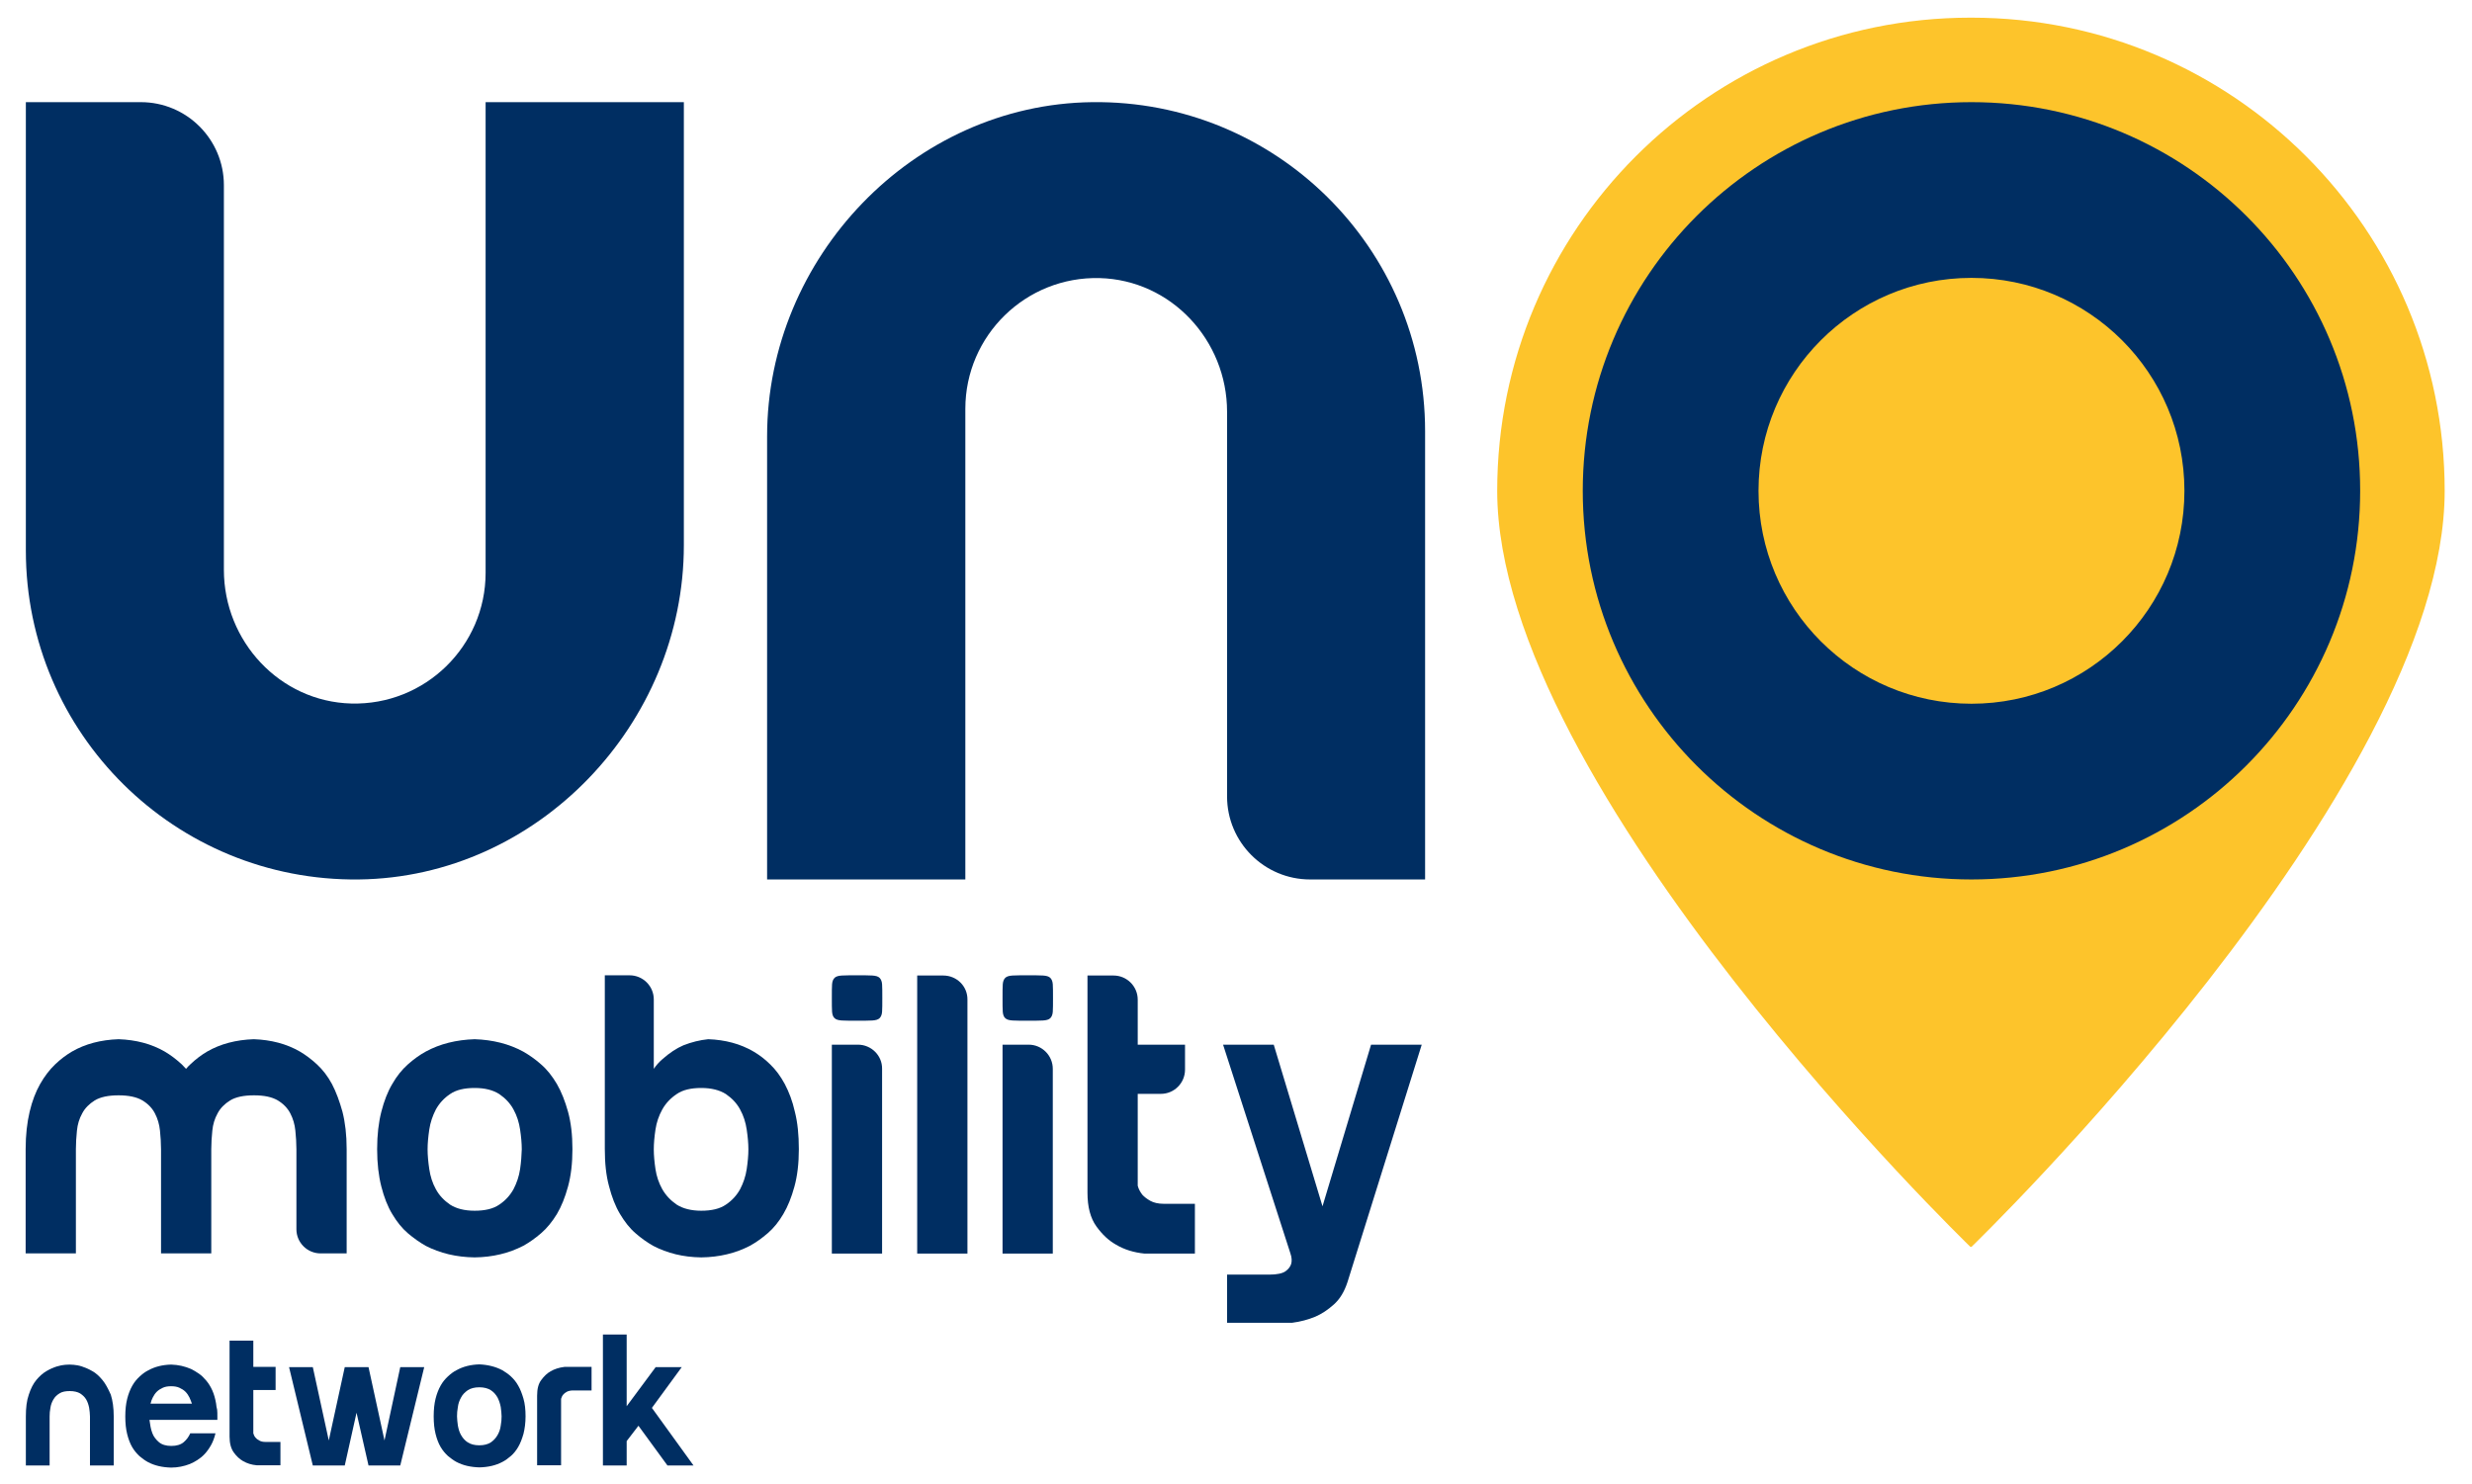
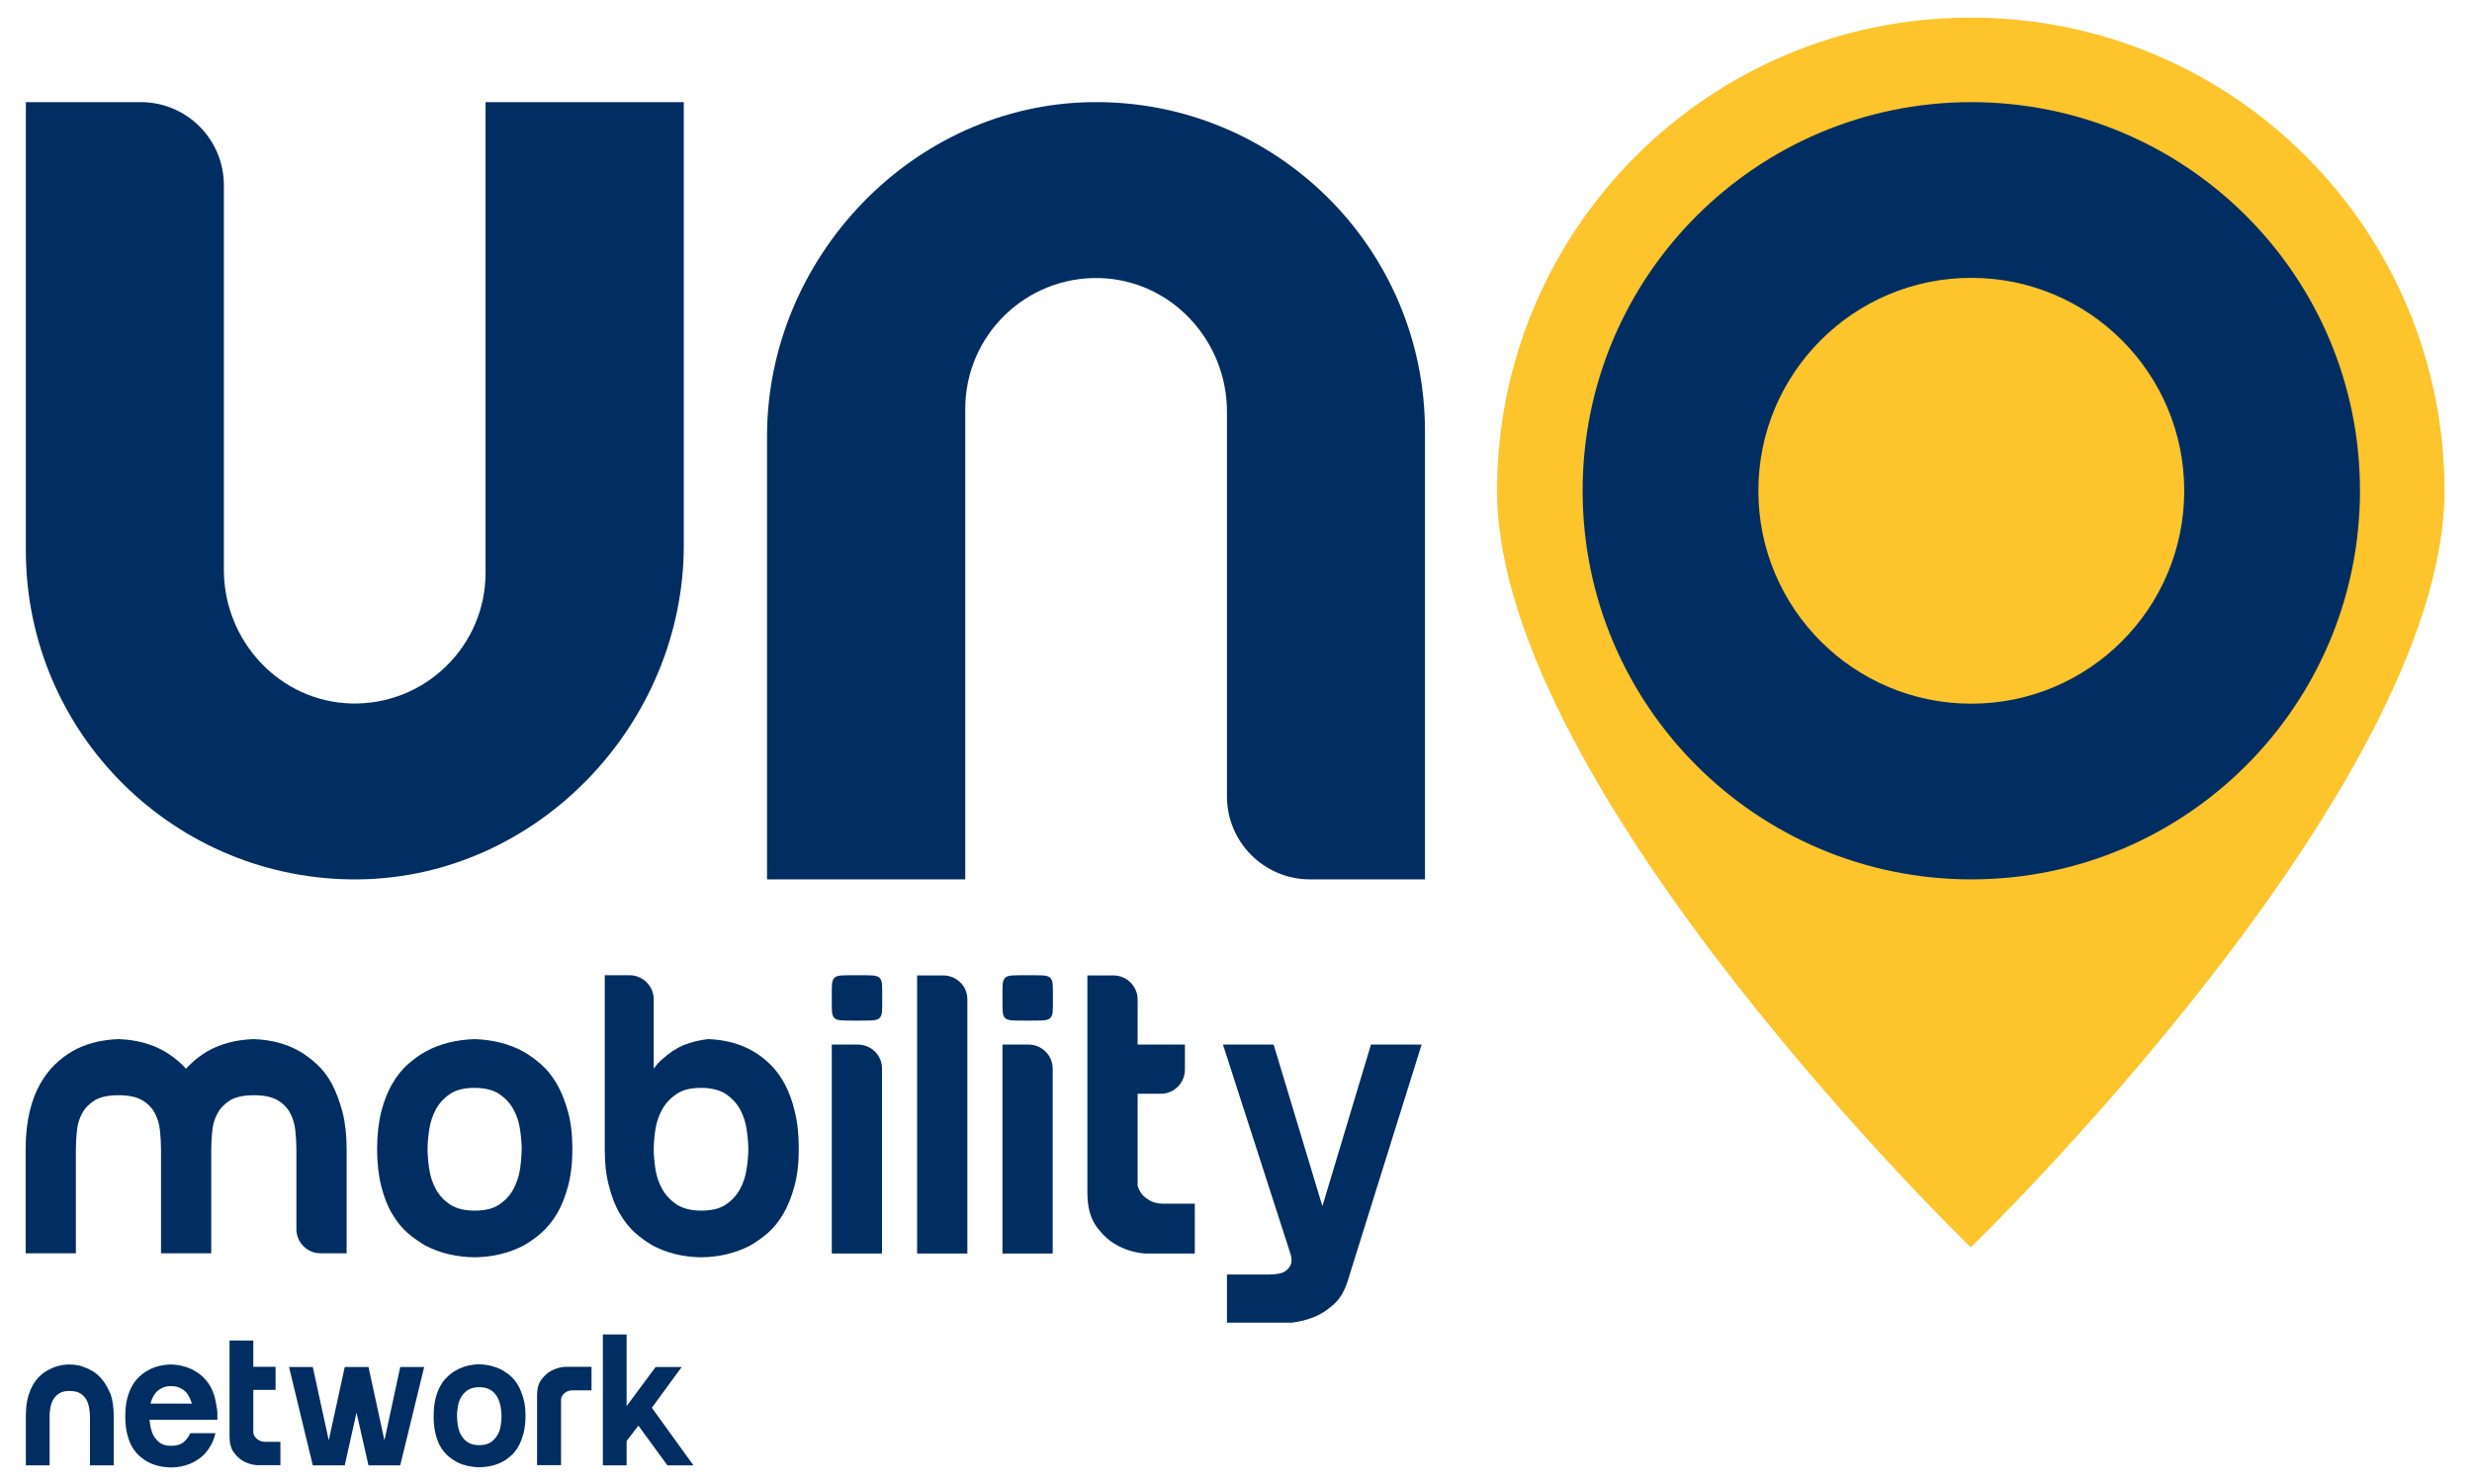
- <svg xmlns="http://www.w3.org/2000/svg" version="1.1" id="Livello_1" x="0px" y="0px" viewBox="0 0 1175.9 705.6" style="enable-background:new 0 0 1175.9 705.6;" xml:space="preserve">
-   <style type="text/css">
- 	.st0{fill:#002E62;}
- 	.st1{fill:#FDC42B;}
- </style>
-   <path class="st0" d="M364.9,418.4l0-210.8c0-85,69.5-158,154.6-159c87.3-1.1,158.4,69.4,158.4,156.5v213.3h-54.7  c-21.8,0-39.5-17.7-39.5-39.5v-183c0-34-26.6-62.7-60.6-63.6c-35.1-0.9-63.9,27.3-63.9,62.2v223.9H364.9z" />
-   <path class="st0" d="M325.3,48.6v210.8c0,85-69.5,158-154.6,159C83.4,419.4,12.3,349,12.3,261.9V48.6H67c21.8,0,39.5,17.7,39.5,39.5  l0,183c0,34,26.6,62.7,60.6,63.6c35.1,0.9,63.9-27.3,63.9-62.2V48.6H325.3z" />
-   <g>
-     <path class="st0" d="M157.9,515.7c-2-3.7-4.4-6.8-7.1-9.3c-2.7-2.5-5.4-4.5-8.1-6.1c-6.4-3.7-13.7-5.6-22-5.9   c-8.4,0.3-15.8,2.2-22.2,5.9c-2.7,1.6-5.4,3.6-8,6.1c-0.7,0.6-1.3,1.3-2,2.1c-0.7-0.7-1.3-1.4-2-2.1c-2.7-2.5-5.4-4.5-8.1-6.1   c-6.4-3.7-13.7-5.6-22-5.9c-8.4,0.3-15.8,2.2-22.2,5.9c-2.7,1.6-5.4,3.6-8,6.1c-2.6,2.5-5,5.6-7.1,9.3c-2.1,3.7-3.8,8.1-5,13.2   c-1.2,5.1-1.9,11-1.9,17.8v49.6h23.9v-49.6c0-2.9,0.2-5.8,0.5-8.8c0.3-3,1.1-5.7,2.5-8.2c1.3-2.5,3.3-4.5,6-6.2   c2.7-1.6,6.4-2.4,11.3-2.4c4.8,0,8.6,0.8,11.3,2.4c2.7,1.6,4.7,3.7,6,6.2c1.3,2.5,2.1,5.2,2.4,8.2c0.3,3,0.5,5.9,0.5,8.8v49.6h23.9   v-49.6c0-2.9,0.2-5.8,0.5-8.8c0.3-3,1.1-5.7,2.5-8.2c1.3-2.5,3.3-4.5,6-6.2c2.7-1.6,6.4-2.4,11.3-2.4s8.6,0.8,11.3,2.4   c2.7,1.6,4.7,3.7,6,6.2c1.3,2.5,2.1,5.2,2.4,8.2c0.3,3,0.5,5.9,0.5,8.8v38.1c0,6.4,5.2,11.5,11.5,11.5h12.4v-49.6   c0-6.8-0.7-12.7-2-17.8C161.5,523.9,159.9,519.5,157.9,515.7z" />
-     <path class="st0" d="M264.9,515.7c-2.2-3.7-4.6-6.8-7.5-9.3c-2.8-2.5-5.7-4.5-8.5-6.1c-6.8-3.7-14.5-5.6-23.1-5.9   c-8.8,0.3-16.5,2.2-23.3,5.9c-2.9,1.6-5.7,3.6-8.5,6.1c-2.8,2.5-5.3,5.6-7.4,9.3c-2.2,3.7-3.9,8.1-5.2,13.2c-1.3,5.1-2,11-2,17.8   c0,6.8,0.7,12.7,2,17.8c1.3,5.1,3,9.5,5.2,13.1c2.2,3.7,4.6,6.7,7.4,9.1c2.8,2.4,5.7,4.4,8.5,6c6.8,3.5,14.6,5.4,23.3,5.5   c8.6-0.1,16.3-2,23.1-5.5c2.9-1.6,5.7-3.6,8.5-6c2.8-2.4,5.3-5.5,7.5-9.1c2.2-3.7,3.9-8,5.3-13.1s2.1-11,2.1-17.8   c0-6.8-0.7-12.7-2.1-17.8C268.8,523.9,267.1,519.5,264.9,515.7z M247.4,556.2c-0.5,3.4-1.6,6.6-3.1,9.5c-1.6,2.9-3.8,5.4-6.8,7.4   c-2.9,2-6.8,2.9-11.7,2.9s-8.7-1-11.7-2.9c-2.9-2-5.2-4.4-6.8-7.4c-1.6-2.9-2.6-6.1-3.1-9.5c-0.5-3.4-0.8-6.5-0.8-9.4   c0-2.9,0.3-6,0.8-9.4c0.5-3.4,1.6-6.6,3.1-9.5c1.6-2.9,3.8-5.4,6.8-7.4c2.9-2,6.8-2.9,11.7-2.9s8.7,1,11.7,2.9   c2.9,2,5.2,4.4,6.8,7.4c1.6,2.9,2.6,6.1,3.1,9.5c0.5,3.4,0.8,6.5,0.8,9.4C248.1,549.7,247.9,552.8,247.4,556.2z" />
-     <path class="st0" d="M373.3,515.7c-2-3.7-4.3-6.8-6.9-9.3c-2.5-2.5-5.2-4.5-7.9-6.1c-6.3-3.7-13.5-5.6-21.6-5.9   c-4,0.4-8,1.4-11.8,2.9c-3.3,1.4-6.6,3.6-10,6.6c-1.5,1.3-2.9,2.8-4.1,4.6v-33c0-6.4-5.2-11.5-11.5-11.5h-11.8v82.5   c0,6.8,0.6,12.7,2,17.8c1.3,5.1,3,9.5,5.2,13.2c2.2,3.7,4.6,6.8,7.4,9.2c2.7,2.4,5.6,4.4,8.4,6c6.7,3.5,14.3,5.4,22.9,5.5   c8.6-0.1,16.3-2,23.1-5.5c2.9-1.6,5.7-3.6,8.5-6c2.8-2.4,5.3-5.5,7.4-9.1c2.2-3.7,3.9-8,5.3-13.1c1.4-5.1,2.1-11,2.1-17.8   c0-6.8-0.6-12.7-1.9-17.8C377,523.9,375.3,519.5,373.3,515.7z M355.2,556.2c-0.5,3.4-1.6,6.6-3.1,9.5c-1.6,2.9-3.8,5.4-6.8,7.4   c-2.9,2-6.8,2.9-11.7,2.9c-4.8,0-8.7-1-11.7-2.9c-2.9-2-5.2-4.4-6.9-7.4c-1.6-2.9-2.7-6.1-3.2-9.5c-0.5-3.4-0.8-6.5-0.8-9.4   c0-2.9,0.3-6,0.8-9.4c0.5-3.4,1.6-6.6,3.2-9.5c1.6-2.9,3.9-5.4,6.9-7.4c2.9-2,6.8-2.9,11.7-2.9c4.8,0,8.7,1,11.7,2.9   c2.9,2,5.2,4.4,6.8,7.4c1.6,2.9,2.6,6.1,3.1,9.5c0.5,3.4,0.8,6.5,0.8,9.4C356,549.7,355.7,552.8,355.2,556.2z" />
-     <path class="st0" d="M408.1,497h-12.4v99.4h23.9v-87.9C419.7,502.2,414.5,497,408.1,497z" />
-     <path class="st0" d="M418.4,465.2c-0.7-0.7-1.9-1-3.5-1.1c-1.6-0.1-4-0.1-7.2-0.1c-3.1,0-5.5,0-7.2,0.1c-1.6,0.1-2.8,0.4-3.5,1.1   c-0.7,0.7-1.1,1.7-1.2,3.1c-0.1,1.4-0.1,3.6-0.1,6.5c0,2.9,0,5,0.1,6.5c0.1,1.4,0.5,2.5,1.2,3.1c0.7,0.7,1.9,1,3.5,1.1   c1.6,0.1,4,0.1,7.2,0.1c3.1,0,5.5,0,7.2-0.1c1.6-0.1,2.8-0.4,3.5-1.1c0.7-0.7,1.1-1.7,1.2-3.1c0.1-1.4,0.1-3.6,0.1-6.5   c0-2.9,0-5-0.1-6.5C419.5,466.9,419.1,465.9,418.4,465.2z" />
-     <path class="st0" d="M448.7,464.1h-12.4v132.3h23.9V475.6C460.3,469.2,455.1,464.1,448.7,464.1z" />
-     <path class="st0" d="M489.3,497h-12.4v99.4h23.9v-87.9C500.8,502.2,495.7,497,489.3,497z" />
-     <path class="st0" d="M499.6,465.2c-0.7-0.7-1.9-1-3.5-1.1c-1.6-0.1-4-0.1-7.2-0.1c-3.1,0-5.5,0-7.2,0.1c-1.6,0.1-2.8,0.4-3.5,1.1   c-0.7,0.7-1.1,1.7-1.2,3.1c-0.1,1.4-0.1,3.6-0.1,6.5c0,2.9,0,5,0.1,6.5c0.1,1.4,0.5,2.5,1.2,3.1c0.7,0.7,1.9,1,3.5,1.1   c1.6,0.1,4,0.1,7.2,0.1c3.1,0,5.5,0,7.2-0.1c1.6-0.1,2.8-0.4,3.5-1.1c0.7-0.7,1.1-1.7,1.2-3.1c0.1-1.4,0.1-3.6,0.1-6.5   c0-2.9,0-5-0.1-6.5C500.7,466.9,500.3,465.9,499.6,465.2z" />
-     <path class="st0" d="M547.2,571.3c-1.6-0.9-2.9-1.9-3.8-2.9c-1-1.3-1.8-2.7-2.2-4.3v-43.7h11c6.4,0,11.5-5.2,11.5-11.5V497h-22.5   v-21.4c0-6.4-5.2-11.5-11.5-11.5h-12.4v103.3c0,6.8,1.4,12.1,4.2,16c2.8,3.9,5.9,6.8,9.3,8.7c4,2.4,8.6,3.8,13.7,4.3h23.9v-23.7   h-14.9C551,572.7,548.8,572.2,547.2,571.3z" />
-     <path class="st0" d="M652.2,497l-23.1,76.9L605.9,497h-24.1l32,99.2c0.7,2,0.8,3.7,0.4,5.1c-0.4,1.3-1.3,2.5-2.7,3.5   c-1.4,1-4,1.6-7.8,1.6h-20v22.9h31c3.9-0.5,7.6-1.5,11-2.9c3-1.3,5.9-3.2,8.8-5.8c2.9-2.6,5-6.1,6.5-10.7L676.3,497H652.2z" />
-   </g>
-   <g>
-     <path class="st0" d="M48.7,656.5c-1.5-1.8-3.1-3.3-4.8-4.2c-1.7-1-3.4-1.7-4.9-2.2c-1.5-0.5-2.9-0.7-4-0.8c-1.1-0.1-1.8-0.1-2-0.1   c-0.2,0-0.9,0-2,0.1c-1.1,0.1-2.4,0.3-4,0.8s-3.2,1.2-4.9,2.2c-1.7,1-3.3,2.4-4.8,4.2c-1.5,1.8-2.7,4.2-3.6,7   c-1,2.8-1.4,6.3-1.4,10.4v23.3h11.3v-23.3c0-1.4,0.1-2.7,0.4-4.2c0.2-1.4,0.7-2.7,1.4-3.9c0.7-1.2,1.6-2.1,2.9-2.9   c1.2-0.8,2.9-1.1,4.9-1.1c2,0,3.7,0.4,4.9,1.1c1.2,0.8,2.2,1.7,2.9,2.9c0.7,1.2,1.1,2.5,1.4,3.9c0.2,1.4,0.4,2.8,0.4,4.2v23.3h11.3   v-23.3c0-4.1-0.5-7.6-1.4-10.4C51.4,660.6,50.2,658.3,48.7,656.5z" />
-     <path class="st0" d="M102.8,667.8c-0.4-2.4-1-4.5-1.8-6.3c-0.8-1.8-1.8-3.4-2.9-4.7c-1.1-1.3-2.2-2.4-3.5-3.3   c-1.3-0.9-2.5-1.6-3.7-2.2c-3-1.3-6.1-2-9.5-2.1c-4.1,0.1-7.8,1-11,2.8c-1.4,0.7-2.7,1.7-4,2.9c-1.3,1.2-2.5,2.6-3.5,4.4   c-1,1.8-1.8,3.8-2.4,6.2c-0.6,2.4-0.9,5.2-0.9,8.4c0,3.2,0.3,6,0.9,8.4c0.6,2.4,1.4,4.5,2.4,6.2c1,1.7,2.2,3.1,3.5,4.3   c1.3,1.1,2.7,2.1,4,2.8c3.2,1.7,6.9,2.5,11,2.6c3.1,0,6.1-0.6,8.9-1.7c1.2-0.5,2.4-1.1,3.6-1.9c1.2-0.8,2.4-1.7,3.5-2.9   c1.1-1.2,2.1-2.6,3-4.2c0.9-1.6,1.6-3.5,2.1-5.6h-12c-0.7,1.6-1.7,3-3.1,4.2c-1.4,1.2-3.4,1.8-5.9,1.8c-2.5,0-4.5-0.6-5.9-1.8   c-1.4-1.2-2.5-2.6-3.1-4.2c-0.4-1-0.7-2.1-0.9-3.2c-0.2-1.1-0.3-2.1-0.5-3.2h32.3v-1.7c0-1.1,0-2.2-0.1-3.1   C103,669.7,102.9,668.7,102.8,667.8z M71.6,667.8c0.2-1,0.6-2,1.1-3c0.5-1,1.1-1.9,1.9-2.7c0.8-0.8,1.8-1.4,2.9-1.9   c1.1-0.5,2.4-0.7,3.9-0.7c1.5,0,2.8,0.2,3.9,0.7c1.1,0.5,2.1,1.1,2.9,1.9c0.8,0.8,1.4,1.7,1.9,2.7c0.5,1,0.8,2,1.2,3H71.6z" />
-     <path class="st0" d="M123.3,685.3c-0.8-0.4-1.4-0.9-1.8-1.4c-0.5-0.6-0.8-1.3-1-2v-20.6h10.6v-11h-10.6v-12.5h-11.3v45.7   c0,3.2,0.7,5.7,2,7.5c1.3,1.8,2.8,3.2,4.4,4.1c1.9,1.1,4.1,1.8,6.5,2h11.3V686h-7C125.1,686,124.1,685.8,123.3,685.3z" />
-     <polygon class="st0" points="182.9,685.3 175.3,650.4 174.6,650.4 164.7,650.4 164,650.4 156.4,685.3 148.8,650.4 137.5,650.4    148.8,697.2 156.4,697.2 164,697.2 169.6,672.1 175.3,697.2 182.9,697.2 190.4,697.2 201.8,650.4 190.4,650.4  " />
-     <path class="st0" d="M246.5,659.2c-1-1.8-2.2-3.2-3.5-4.4c-1.3-1.2-2.7-2.1-4-2.9c-3.2-1.7-6.8-2.6-10.9-2.8c-4.1,0.1-7.8,1-11,2.8   c-1.4,0.7-2.7,1.7-4,2.9c-1.3,1.2-2.5,2.6-3.5,4.4c-1,1.8-1.8,3.8-2.4,6.2c-0.6,2.4-0.9,5.2-0.9,8.4c0,3.2,0.3,6,0.9,8.4   c0.6,2.4,1.4,4.5,2.4,6.2c1,1.7,2.2,3.1,3.5,4.3c1.3,1.1,2.7,2.1,4,2.8c3.2,1.7,6.9,2.5,11,2.6c4.1-0.1,7.7-0.9,10.9-2.6   c1.4-0.7,2.7-1.7,4-2.8c1.3-1.1,2.5-2.6,3.5-4.3c1-1.7,1.8-3.8,2.5-6.2c0.6-2.4,1-5.2,1-8.4c0-3.2-0.3-6-1-8.4   C248.3,663,247.5,660.9,246.5,659.2z M238.2,678.2c-0.2,1.6-0.7,3.1-1.5,4.5s-1.8,2.5-3.2,3.5c-1.4,0.9-3.2,1.4-5.5,1.4   c-2.3,0-4.1-0.5-5.5-1.4c-1.4-0.9-2.4-2.1-3.2-3.5s-1.2-2.9-1.5-4.5c-0.2-1.6-0.4-3.1-0.4-4.4c0-1.4,0.1-2.8,0.4-4.4   c0.2-1.6,0.7-3.1,1.5-4.5c0.7-1.4,1.8-2.5,3.2-3.5c1.4-0.9,3.2-1.4,5.5-1.4c2.3,0,4.1,0.5,5.5,1.4c1.4,0.9,2.4,2.1,3.2,3.5   c0.7,1.4,1.2,2.9,1.5,4.5c0.2,1.6,0.4,3.1,0.4,4.4C238.6,675.2,238.5,676.6,238.2,678.2z" />
-     <path class="st0" d="M261.9,652.4c-1.6,0.9-3.1,2.3-4.4,4.1c-1.4,1.8-2,4.3-2,7.5v33.1h11.4v-31.6c0.2-0.7,0.5-1.4,1-2   c0.4-0.5,1-1,1.8-1.4c0.8-0.4,1.8-0.6,3-0.6h8.7v-11.2h-12.9C266,650.6,263.8,651.3,261.9,652.4z" />
-     <polygon class="st0" points="310.1,669.8 324.3,650.4 311.9,650.4 298.1,669 298.1,634.9 286.8,634.9 286.8,697.2 298.1,697.2    298.1,685.6 303.7,678.3 317.5,697.2 329.9,697.2  " />
-   </g>
-   <path class="st1" d="M937.3,593.2c0,0-225.1-217.7-225.1-359.7C712.2,109.2,813,8.4,937.3,8.4h0.5c124.3,0,225.1,100.8,225.1,225.1  c0,142-225.1,359.7-225.1,359.7H937.3z" />
-   <path class="st0" d="M937.8,48.6c-102.1,0-184.9,82.8-184.9,184.9c0,102.1,82.8,184.9,184.9,184.9s184.9-82.8,184.9-184.9  C1122.8,131.4,1040,48.6,937.8,48.6z M937.8,334.8c-55.9,0-101.3-45.3-101.3-101.3c0-55.9,45.3-101.3,101.3-101.3  c55.9,0,101.3,45.3,101.3,101.3C1039.1,289.4,993.8,334.8,937.8,334.8z" />
+ <svg xmlns="http://www.w3.org/2000/svg" width="1176" height="706" viewBox="0 0 1176 706" fill="none">
+   <path d="M364.9 418.4V207.6C364.9 122.6 434.4 49.6 519.5 48.6C606.8 47.5 677.9 118 677.9 205.1V418.4H623.2C601.4 418.4 583.7 400.7 583.7 378.9V195.9C583.7 161.9 557.1 133.2 523.1 132.3C488 131.4 459.2 159.6 459.2 194.5V418.4H364.9Z" fill="#002E62" />
+   <path d="M325.3 48.6V259.4C325.3 344.4 255.8 417.4 170.7 418.4C83.4 419.4 12.3 349 12.3 261.9V48.6H67C88.8 48.6 106.5 66.3 106.5 88.1V271.1C106.5 305.1 133.1 333.8 167.1 334.7C202.2 335.6 231 307.4 231 272.5V48.6H325.3Z" fill="#002E62" />
+   <path d="M157.9 515.7C155.9 512 153.5 508.9 150.8 506.4C148.1 503.9 145.4 501.9 142.7 500.3C136.3 496.6 129 494.7 120.7 494.4C112.3 494.7 104.9 496.6 98.5 500.3C95.8 501.9 93.1 503.9 90.5 506.4C89.8 507 89.2 507.7 88.5 508.5C87.8 507.8 87.2 507.1 86.5 506.4C83.8 503.9 81.1 501.9 78.4 500.3C72 496.6 64.7 494.7 56.4 494.4C48 494.7 40.6 496.6 34.2 500.3C31.5 501.9 28.8 503.9 26.2 506.4C23.6 508.9 21.2 512 19.1 515.7C17 519.4 15.3 523.8 14.1 528.9C12.9 534 12.2 539.9 12.2 546.7V596.3H36.1V546.7C36.1 543.8 36.3 540.9 36.6 537.9C36.9 534.9 37.7 532.2 39.1 529.7C40.4 527.2 42.4 525.2 45.1 523.5C47.8 521.9 51.5 521.1 56.4 521.1C61.2 521.1 65 521.9 67.7 523.5C70.4 525.1 72.4 527.2 73.7 529.7C75 532.2 75.8 534.9 76.1 537.9C76.4 540.9 76.6 543.8 76.6 546.7V596.3H100.5V546.7C100.5 543.8 100.7 540.9 101 537.9C101.3 534.9 102.1 532.2 103.5 529.7C104.8 527.2 106.8 525.2 109.5 523.5C112.2 521.9 115.9 521.1 120.8 521.1C125.7 521.1 129.4 521.9 132.1 523.5C134.8 525.1 136.8 527.2 138.1 529.7C139.4 532.2 140.2 534.9 140.5 537.9C140.8 540.9 141 543.8 141 546.7V584.8C141 591.2 146.2 596.3 152.5 596.3H164.9V546.7C164.9 539.9 164.2 534 162.9 528.9C161.5 523.9 159.9 519.5 157.9 515.7Z" fill="#002E62" />
+   <path d="M264.9 515.7C262.7 512 260.3 508.9 257.4 506.4C254.6 503.9 251.7 501.9 248.9 500.3C242.1 496.6 234.4 494.7 225.8 494.4C217 494.7 209.3 496.6 202.5 500.3C199.6 501.9 196.8 503.9 194 506.4C191.2 508.9 188.7 512 186.6 515.7C184.4 519.4 182.7 523.8 181.4 528.9C180.1 534 179.4 539.9 179.4 546.7C179.4 553.5 180.1 559.4 181.4 564.5C182.7 569.6 184.4 574 186.6 577.6C188.8 581.3 191.2 584.3 194 586.7C196.8 589.1 199.7 591.1 202.5 592.7C209.3 596.2 217.1 598.1 225.8 598.2C234.4 598.1 242.1 596.2 248.9 592.7C251.8 591.1 254.6 589.1 257.4 586.7C260.2 584.3 262.7 581.2 264.9 577.6C267.1 573.9 268.8 569.6 270.2 564.5C271.6 559.4 272.3 553.5 272.3 546.7C272.3 539.9 271.6 534 270.2 528.9C268.8 523.9 267.1 519.5 264.9 515.7ZM247.4 556.2C246.9 559.6 245.8 562.8 244.3 565.7C242.7 568.6 240.5 571.1 237.5 573.1C234.6 575.1 230.7 576 225.8 576C220.9 576 217.1 575 214.1 573.1C211.2 571.1 208.9 568.7 207.3 565.7C205.7 562.8 204.7 559.6 204.2 556.2C203.7 552.8 203.4 549.7 203.4 546.8C203.4 543.9 203.7 540.8 204.2 537.4C204.7 534 205.8 530.8 207.3 527.9C208.9 525 211.1 522.5 214.1 520.5C217 518.5 220.9 517.6 225.8 517.6C230.7 517.6 234.5 518.6 237.5 520.5C240.4 522.5 242.7 524.9 244.3 527.9C245.9 530.8 246.9 534 247.4 537.4C247.9 540.8 248.2 543.9 248.2 546.8C248.1 549.7 247.9 552.8 247.4 556.2Z" fill="#002E62" />
+   <path d="M373.3 515.7C371.3 512 369 508.9 366.4 506.4C363.9 503.9 361.2 501.9 358.5 500.3C352.2 496.6 345 494.7 336.9 494.4C332.9 494.8 328.9 495.8 325.1 497.3C321.8 498.7 318.5 500.9 315.1 503.9C313.6 505.2 312.2 506.7 311 508.5V475.5C311 469.1 305.8 464 299.5 464H287.7V546.5C287.7 553.3 288.3 559.2 289.7 564.3C291 569.4 292.7 573.8 294.9 577.5C297.1 581.2 299.5 584.3 302.3 586.7C305 589.1 307.9 591.1 310.7 592.7C317.4 596.2 325 598.1 333.6 598.2C342.2 598.1 349.9 596.2 356.7 592.7C359.6 591.1 362.4 589.1 365.2 586.7C368 584.3 370.5 581.2 372.6 577.6C374.8 573.9 376.5 569.6 377.9 564.5C379.3 559.4 380 553.5 380 546.7C380 539.9 379.4 534 378.1 528.9C377 523.9 375.3 519.5 373.3 515.7ZM355.2 556.2C354.7 559.6 353.6 562.8 352.1 565.7C350.5 568.6 348.3 571.1 345.3 573.1C342.4 575.1 338.5 576 333.6 576C328.8 576 324.9 575 321.9 573.1C319 571.1 316.7 568.7 315 565.7C313.4 562.8 312.3 559.6 311.8 556.2C311.3 552.8 311 549.7 311 546.8C311 543.9 311.3 540.8 311.8 537.4C312.3 534 313.4 530.8 315 527.9C316.6 525 318.9 522.5 321.9 520.5C324.8 518.5 328.7 517.6 333.6 517.6C338.4 517.6 342.3 518.6 345.3 520.5C348.2 522.5 350.5 524.9 352.1 527.9C353.7 530.8 354.7 534 355.2 537.4C355.7 540.8 356 543.9 356 546.8C356 549.7 355.7 552.8 355.2 556.2Z" fill="#002E62" />
+   <path d="M408.1 497H395.7V596.4H419.6V508.5C419.7 502.2 414.5 497 408.1 497Z" fill="#002E62" />
+   <path d="M418.4 465.2C417.7 464.5 416.5 464.2 414.9 464.1C413.3 464 410.9 464 407.7 464C404.6 464 402.2 464 400.5 464.1C398.9 464.2 397.7 464.5 397 465.2C396.3 465.9 395.9 466.9 395.8 468.3C395.7 469.7 395.7 471.9 395.7 474.8C395.7 477.7 395.7 479.8 395.8 481.3C395.9 482.7 396.3 483.8 397 484.4C397.7 485.1 398.9 485.4 400.5 485.5C402.1 485.6 404.5 485.6 407.7 485.6C410.8 485.6 413.2 485.6 414.9 485.5C416.5 485.4 417.7 485.1 418.4 484.4C419.1 483.7 419.5 482.7 419.6 481.3C419.7 479.9 419.7 477.7 419.7 474.8C419.7 471.9 419.7 469.8 419.6 468.3C419.5 466.9 419.1 465.9 418.4 465.2Z" fill="#002E62" />
+   <path d="M448.7 464.1H436.3V596.4H460.2V475.6C460.3 469.2 455.1 464.1 448.7 464.1Z" fill="#002E62" />
+   <path d="M489.3 497H476.9V596.4H500.8V508.5C500.8 502.2 495.7 497 489.3 497Z" fill="#002E62" />
+   <path d="M499.6 465.2C498.9 464.5 497.7 464.2 496.1 464.1C494.5 464 492.1 464 488.9 464C485.8 464 483.4 464 481.7 464.1C480.1 464.2 478.9 464.5 478.2 465.2C477.5 465.9 477.1 466.9 477 468.3C476.9 469.7 476.9 471.9 476.9 474.8C476.9 477.7 476.9 479.8 477 481.3C477.1 482.7 477.5 483.8 478.2 484.4C478.9 485.1 480.1 485.4 481.7 485.5C483.3 485.6 485.7 485.6 488.9 485.6C492 485.6 494.4 485.6 496.1 485.5C497.7 485.4 498.9 485.1 499.6 484.4C500.3 483.7 500.7 482.7 500.8 481.3C500.9 479.9 500.9 477.7 500.9 474.8C500.9 471.9 500.9 469.8 500.8 468.3C500.7 466.9 500.3 465.9 499.6 465.2Z" fill="#002E62" />
+   <path d="M547.2 571.3C545.6 570.4 544.3 569.4 543.4 568.4C542.4 567.1 541.6 565.7 541.2 564.1V520.4H552.2C558.6 520.4 563.7 515.2 563.7 508.9V497H541.2V475.6C541.2 469.2 536 464.1 529.7 464.1H517.3V567.4C517.3 574.2 518.7 579.5 521.5 583.4C524.3 587.3 527.4 590.2 530.8 592.1C534.8 594.5 539.4 595.9 544.5 596.4H568.4V572.7H553.5C551 572.7 548.8 572.2 547.2 571.3Z" fill="#002E62" />
+   <path d="M652.2 497L629.1 573.9L605.9 497H581.8L613.8 596.2C614.5 598.2 614.6 599.9 614.2 601.3C613.8 602.6 612.9 603.8 611.5 604.8C610.1 605.8 607.5 606.4 603.7 606.4H583.7V629.3H614.7C618.6 628.8 622.3 627.8 625.7 626.4C628.7 625.1 631.6 623.2 634.5 620.6C637.4 618 639.5 614.5 641 609.9L676.3 497H652.2Z" fill="#002E62" />
+   <path d="M48.7 656.5C47.2 654.7 45.6 653.2 43.9 652.3C42.2 651.3 40.5 650.6 39 650.1C37.5 649.6 36.1 649.4 35 649.3C33.9 649.2 33.2 649.2 33 649.2C32.8 649.2 32.1 649.2 31 649.3C29.9 649.4 28.6 649.6 27 650.1C25.4 650.6 23.8 651.3 22.1 652.3C20.4 653.3 18.8 654.7 17.3 656.5C15.8 658.3 14.6 660.7 13.7 663.5C12.7 666.3 12.3 669.8 12.3 673.9V697.2H23.6V673.9C23.6 672.5 23.7 671.2 24 669.7C24.2 668.3 24.7 667 25.4 665.8C26.1 664.6 27 663.7 28.3 662.9C29.5 662.1 31.2 661.8 33.2 661.8C35.2 661.8 36.9 662.2 38.1 662.9C39.3 663.7 40.3 664.6 41 665.8C41.7 667 42.1 668.3 42.4 669.7C42.6 671.1 42.8 672.5 42.8 673.9V697.2H54.1V673.9C54.1 669.8 53.6 666.3 52.7 663.5C51.4 660.6 50.2 658.3 48.7 656.5Z" fill="#002E62" />
+   <path d="M102.8 667.8C102.4 665.4 101.8 663.3 101 661.5C100.2 659.7 99.2 658.1 98.1 656.8C97 655.5 95.9 654.4 94.6 653.5C93.3 652.6 92.1 651.9 90.9 651.3C87.9 650 84.8 649.3 81.4 649.2C77.3 649.3 73.6 650.2 70.4 652C69 652.7 67.7 653.7 66.4 654.9C65.1 656.1 63.9 657.5 62.9 659.3C61.9 661.1 61.1 663.1 60.5 665.5C59.9 667.9 59.6 670.7 59.6 673.9C59.6 677.1 59.9 679.9 60.5 682.3C61.1 684.7 61.9 686.8 62.9 688.5C63.9 690.2 65.1 691.6 66.4 692.8C67.7 693.9 69.1 694.9 70.4 695.6C73.6 697.3 77.3 698.1 81.4 698.2C84.5 698.2 87.5 697.6 90.3 696.5C91.5 696 92.7 695.4 93.9 694.6C95.1 693.8 96.3 692.9 97.4 691.7C98.5 690.5 99.5 689.1 100.4 687.5C101.3 685.9 102 684 102.5 681.9H90.5C89.8 683.5 88.8 684.9 87.4 686.1C86 687.3 84 687.9 81.5 687.9C79 687.9 77 687.3 75.6 686.1C74.2 684.9 73.1 683.5 72.5 681.9C72.1 680.9 71.8 679.8 71.6 678.7C71.4 677.6 71.3 676.6 71.1 675.5H103.4V673.8C103.4 672.7 103.4 671.6 103.3 670.7C103 669.7 102.9 668.7 102.8 667.8ZM71.6 667.8C71.8 666.8 72.2 665.8 72.7 664.8C73.2 663.8 73.8 662.9 74.6 662.1C75.4 661.3 76.4 660.7 77.5 660.2C78.6 659.7 79.9 659.5 81.4 659.5C82.9 659.5 84.2 659.7 85.3 660.2C86.4 660.7 87.4 661.3 88.2 662.1C89 662.9 89.6 663.8 90.1 664.8C90.6 665.8 90.9 666.8 91.3 667.8H71.6Z" fill="#002E62" />
+   <path d="M123.3 685.3C122.5 684.9 121.9 684.4 121.5 683.9C121 683.3 120.7 682.6 120.5 681.9V661.3H131.1V650.3H120.5V637.8H109.2V683.5C109.2 686.7 109.9 689.2 111.2 691C112.5 692.8 114 694.2 115.6 695.1C117.5 696.2 119.7 696.9 122.1 697.1H133.4V686H126.4C125.1 686 124.1 685.8 123.3 685.3Z" fill="#002E62" />
+   <path d="M182.9 685.3L175.3 650.4H174.6H164.7H164L156.4 685.3L148.8 650.4H137.5L148.8 697.2H156.4H164L169.6 672.1L175.3 697.2H182.9H190.4L201.8 650.4H190.4L182.9 685.3Z" fill="#002E62" />
+   <path d="M246.5 659.2C245.5 657.4 244.3 656 243 654.8C241.7 653.6 240.3 652.7 239 651.9C235.8 650.2 232.2 649.3 228.1 649.1C224 649.2 220.3 650.1 217.1 651.9C215.7 652.6 214.4 653.6 213.1 654.8C211.8 656 210.6 657.4 209.6 659.2C208.6 661 207.8 663 207.2 665.4C206.6 667.8 206.3 670.6 206.3 673.8C206.3 677 206.6 679.8 207.2 682.2C207.8 684.6 208.6 686.7 209.6 688.4C210.6 690.1 211.8 691.5 213.1 692.7C214.4 693.8 215.8 694.8 217.1 695.5C220.3 697.2 224 698 228.1 698.1C232.2 698 235.8 697.2 239 695.5C240.4 694.8 241.7 693.8 243 692.7C244.3 691.6 245.5 690.1 246.5 688.4C247.5 686.7 248.3 684.6 249 682.2C249.6 679.8 250 677 250 673.8C250 670.6 249.7 667.8 249 665.4C248.3 663 247.5 660.9 246.5 659.2ZM238.2 678.2C238 679.8 237.5 681.3 236.7 682.7C235.9 684.1 234.9 685.2 233.5 686.2C232.1 687.1 230.3 687.6 228 687.6C225.7 687.6 223.9 687.1 222.5 686.2C221.1 685.3 220.1 684.1 219.3 682.7C218.5 681.3 218.1 679.8 217.8 678.2C217.6 676.6 217.4 675.1 217.4 673.8C217.4 672.4 217.5 671 217.8 669.4C218 667.8 218.5 666.3 219.3 664.9C220 663.5 221.1 662.4 222.5 661.4C223.9 660.5 225.7 660 228 660C230.3 660 232.1 660.5 233.5 661.4C234.9 662.3 235.9 663.5 236.7 664.9C237.4 666.3 237.9 667.8 238.2 669.4C238.4 671 238.6 672.5 238.6 673.8C238.6 675.2 238.5 676.6 238.2 678.2Z" fill="#002E62" />
+   <path d="M261.9 652.4C260.3 653.3 258.8 654.7 257.5 656.5C256.1 658.3 255.5 660.8 255.5 664V697.1H266.9V665.5C267.1 664.8 267.4 664.1 267.9 663.5C268.3 663 268.9 662.5 269.7 662.1C270.5 661.7 271.5 661.5 272.7 661.5H281.4V650.3H268.5C266 650.6 263.8 651.3 261.9 652.4Z" fill="#002E62" />
+   <path d="M310.1 669.8L324.3 650.4H311.9L298.1 669V634.9H286.8V697.2H298.1V685.6L303.7 678.3L317.5 697.2H329.9L310.1 669.8Z" fill="#002E62" />
+   <path d="M937.3 593.2C937.3 593.2 712.2 375.5 712.2 233.5C712.2 109.2 813 8.4 937.3 8.4H937.8C1062.1 8.4 1162.9 109.2 1162.9 233.5C1162.9 375.5 937.8 593.2 937.8 593.2H937.3Z" fill="#FDC42B" />
+   <path d="M937.8 48.6C835.7 48.6 752.9 131.4 752.9 233.5C752.9 335.6 835.7 418.4 937.8 418.4C1039.9 418.4 1122.7 335.6 1122.7 233.5C1122.8 131.4 1040 48.6 937.8 48.6ZM937.8 334.8C881.9 334.8 836.5 289.5 836.5 233.5C836.5 177.6 881.8 132.2 937.8 132.2C993.7 132.2 1039.1 177.5 1039.1 233.5C1039.1 289.4 993.8 334.8 937.8 334.8Z" fill="#002E62" />
</svg>
